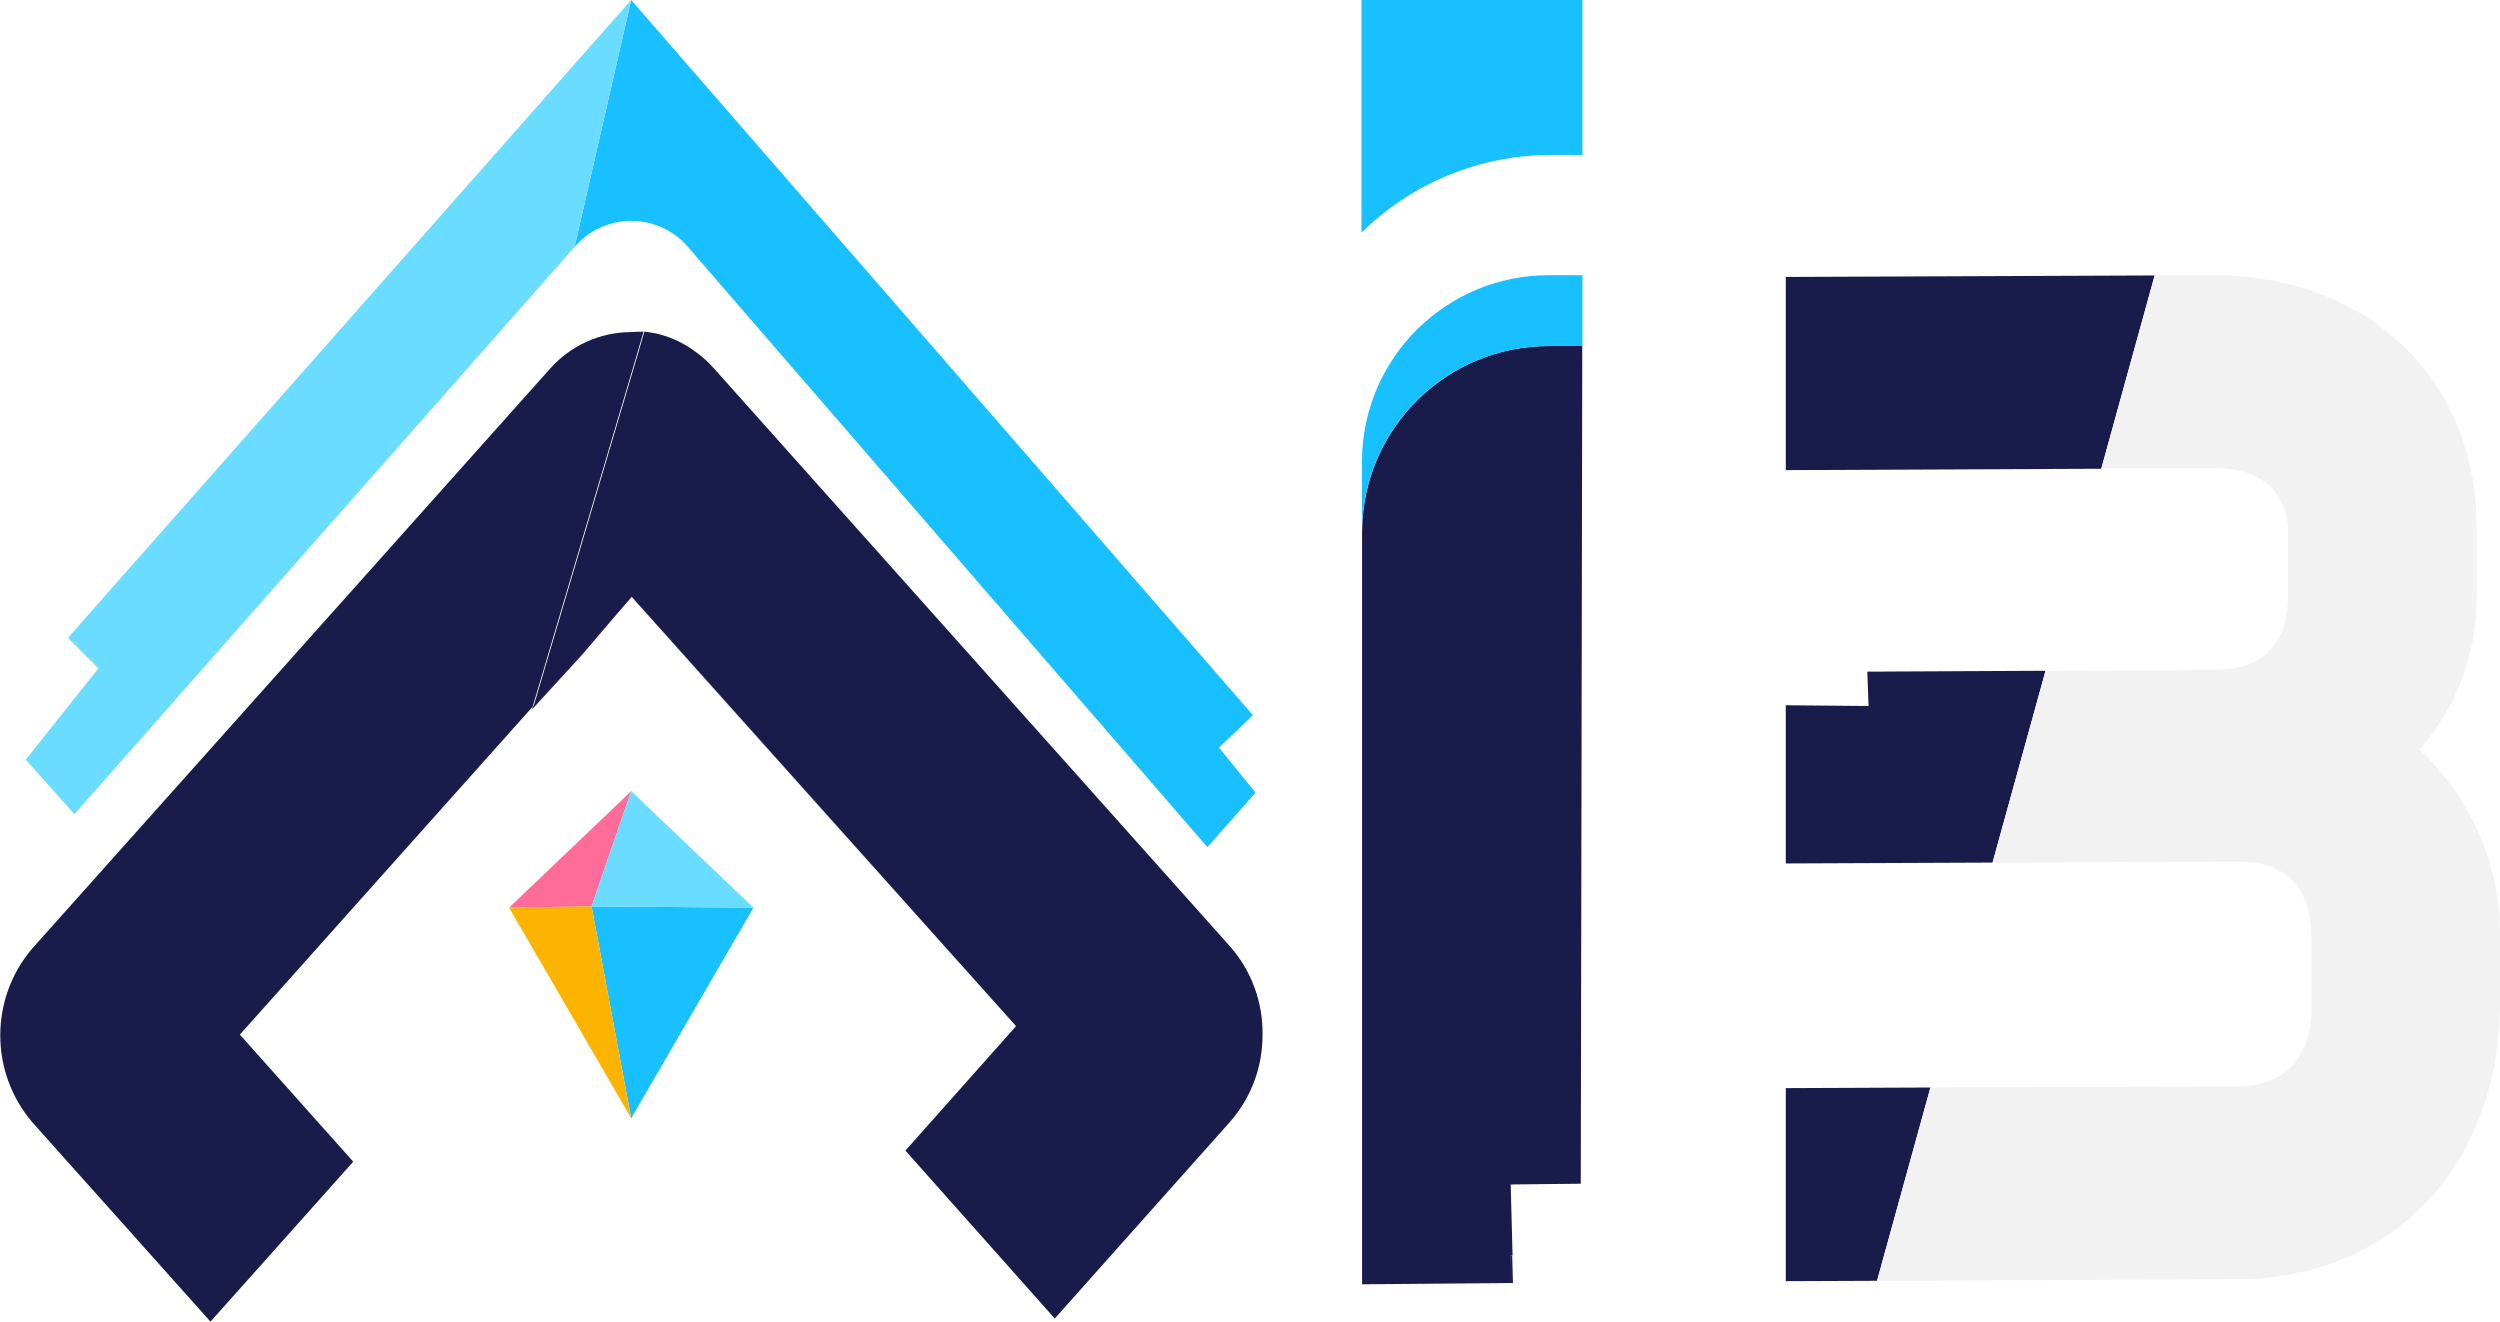
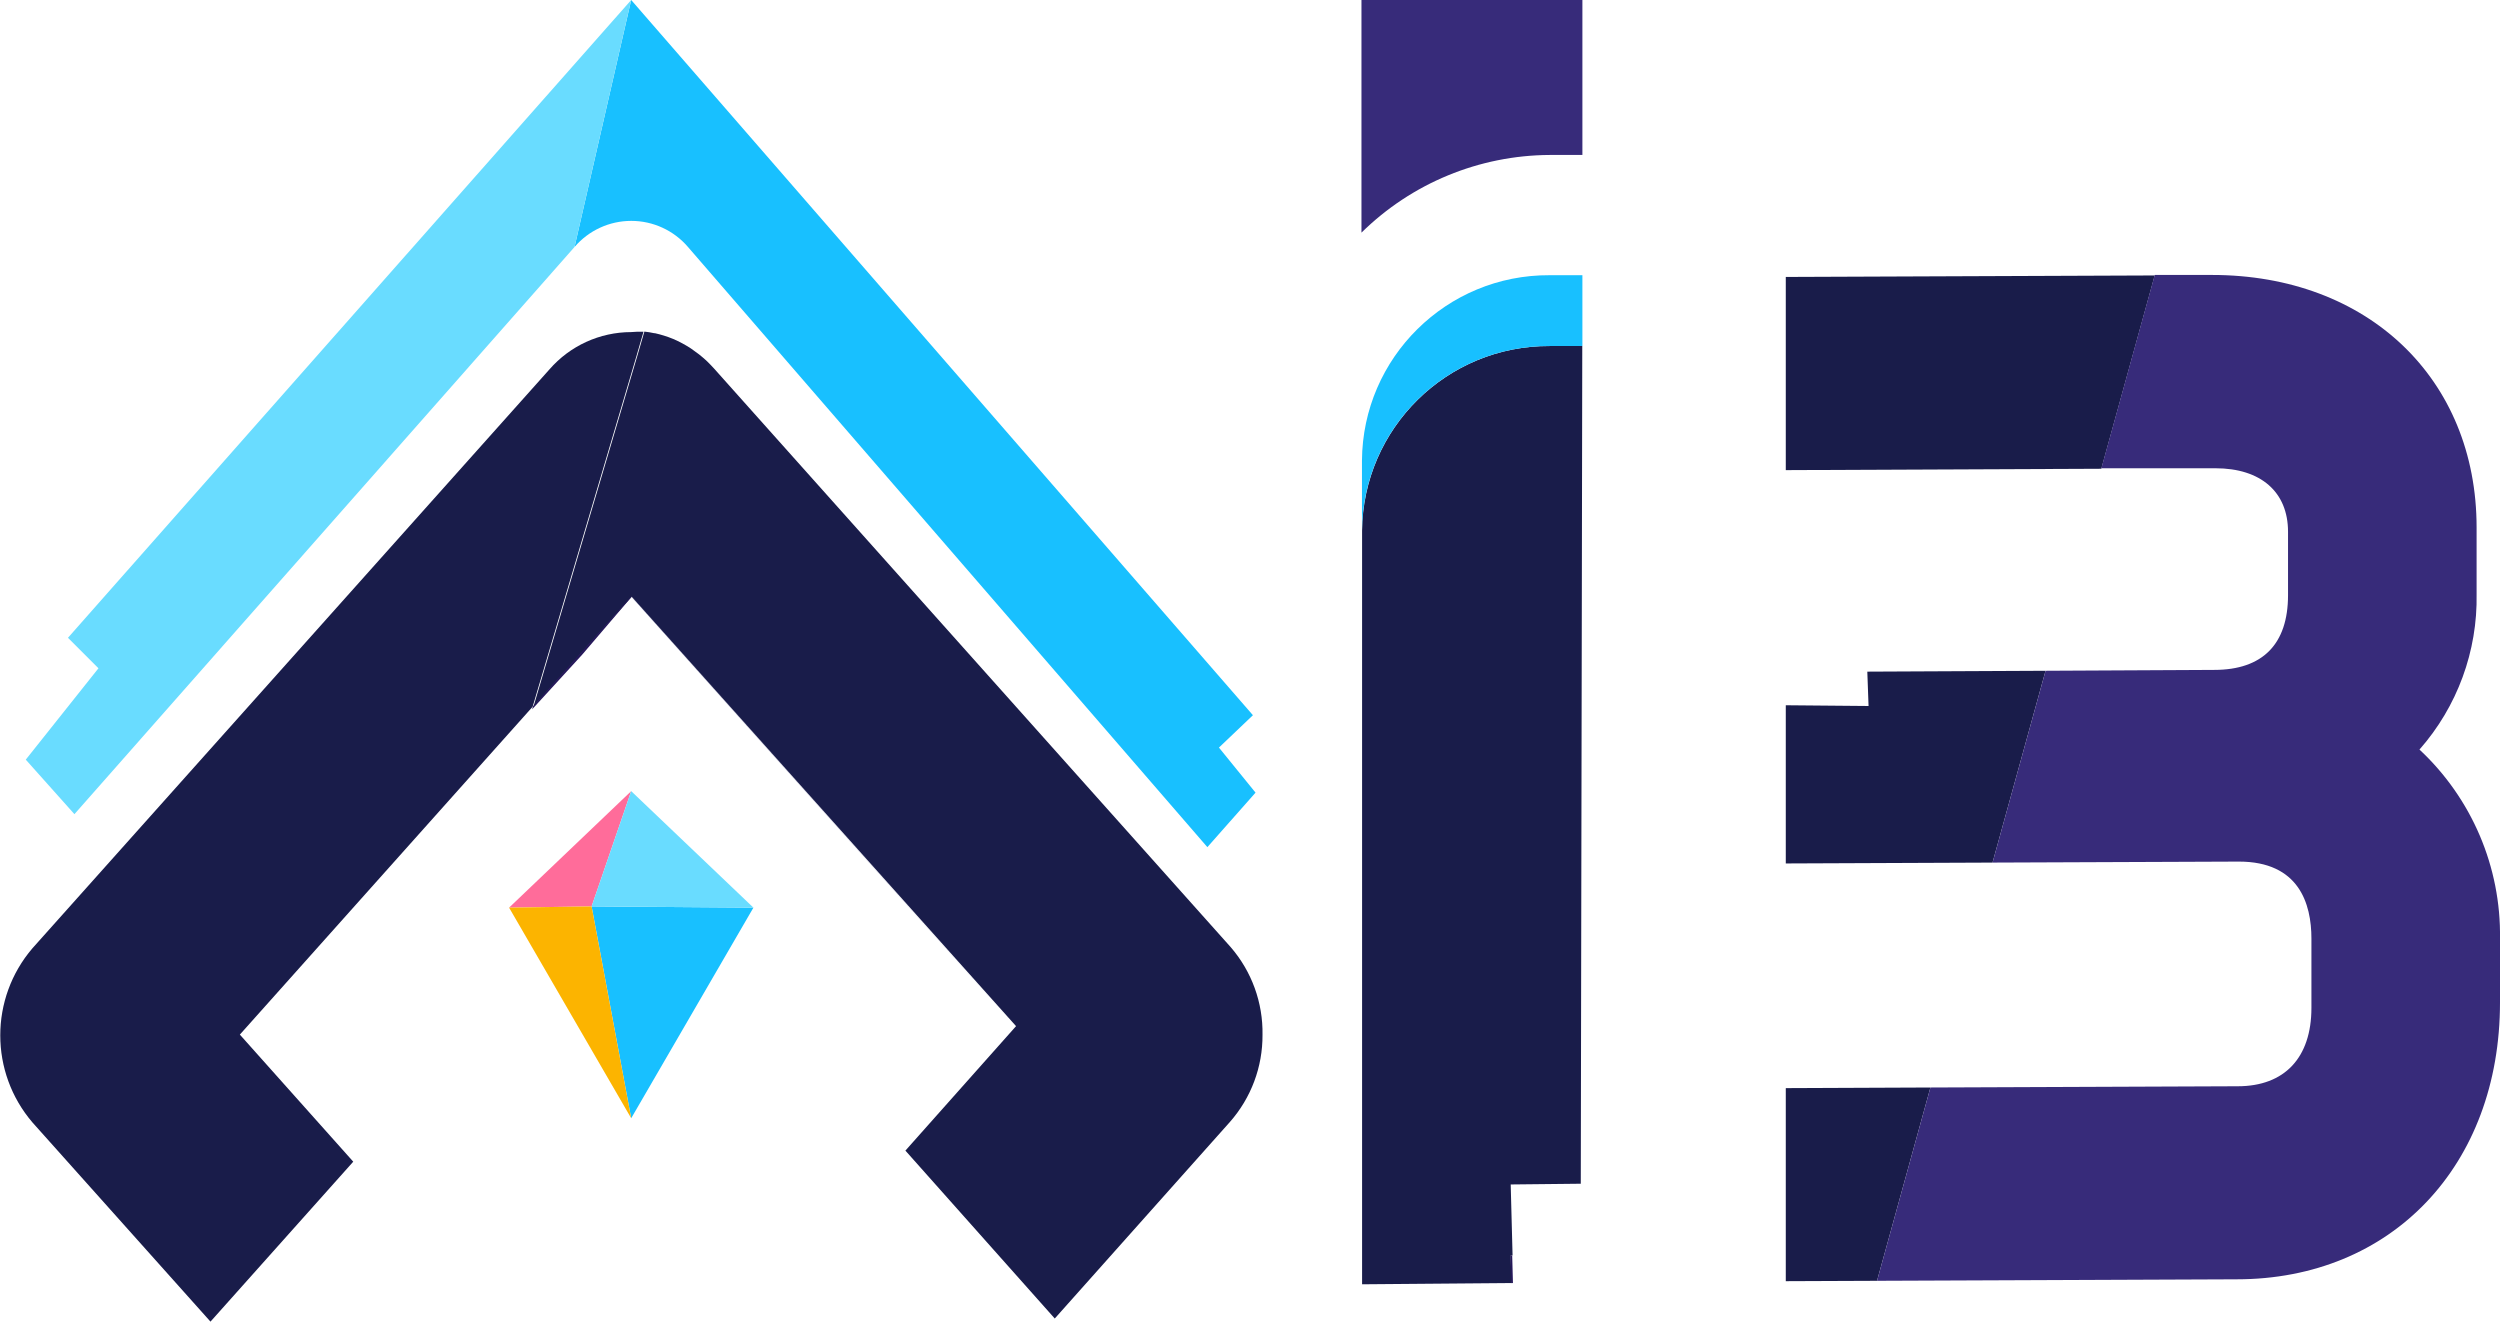
<svg xmlns="http://www.w3.org/2000/svg" viewBox="0 0 200.85 106.18">
  <g id="Layer_2" data-name="Layer 2">
    <g id="Layer_1-2" data-name="Layer 1">
      <path d="M100.87,63.68,97,68.06,55.27,19.84a6,6,0,0,0-9.11,0L50.71,0l49.95,57.46-2.73,2.6Z" fill="#18c0ff" />
      <path d="M55.43,28A9.26,9.26,0,0,0,54,27.25,8.47,8.47,0,0,1,55.43,28Z" fill="#372b7a" />
      <polygon points="81.58 82.47 50.74 47.95 50.75 47.94 81.58 82.47" fill="#372b7a" />
      <path d="M51.7,26.65l-.58,2-7,23.64-1.33,4.49L19.27,83.12l9.11,10.21L16.91,106.18l-14.3-16a10.76,10.76,0,0,1,0-14l41.53-46.5a8.72,8.72,0,0,1,6.57-3A8.22,8.22,0,0,1,51.7,26.65Z" fill="#191C4A" />
-       <path d="M127.13,0V12.45H124.5a21.7,21.7,0,0,0-15.12,6.24V0Z" fill="#18c0ff" />
+       <path d="M127.13,0V12.45H124.5a21.7,21.7,0,0,0-15.12,6.24V0Z" fill="#372b7a" />
      <path d="M127,95.1l-5.63.06.15,5.7h-.15l.06,2.22-12,.1,0-60.52A15,15,0,0,1,124.5,27.8h2.62Z" fill="#191C4A" />
      <polygon points="121.55 103.08 121.4 103.08 121.34 100.86 121.49 100.86 121.55 103.08" fill="#25185a" />
      <path d="M127.13,22.11V27.8H124.5a15,15,0,0,0-15.08,14.86V37A15,15,0,0,1,124.5,22.11Z" fill="#18c0ff" />
      <polygon points="155.09 87.37 150.8 102.9 143.47 102.93 143.47 87.42 155.09 87.37" fill="#191C4A" />
      <polygon points="164.34 53.89 160.08 69.3 143.47 69.37 143.47 56.66 150.12 56.72 150.02 53.96 164.34 53.89" fill="#191C4A" />
      <polygon points="173.11 22.13 168.82 37.66 143.47 37.77 143.47 22.25 173.11 22.13" fill="#191C4A" />
      <polygon points="60.53 72.92 50.71 89.84 47.53 72.82 60.53 72.92" fill="#18c0ff" />
      <polygon points="50.71 63.56 47.53 72.82 40.9 72.92 50.71 63.56" fill="#ff6c9a" />
      <polygon points="50.71 89.84 40.9 72.92 47.53 72.82 50.71 89.84" fill="#fcb400" />
      <polygon points="60.53 72.92 47.53 72.82 50.71 63.56 60.53 72.92" fill="#69dcff" />
      <path d="M101.43,83.14a10.49,10.49,0,0,1-2.62,7L84.74,105.93l-12-13.49,8.89-10L50.75,47.94h0l0,0-7.89,8.83,1.33-4.49,7-23.64.58-2a6.85,6.85,0,0,1,.79.13h.06c.24.05.47.12.71.19s.5.17.75.27a9.26,9.26,0,0,1,1.42.76l.66.48c.18.14.35.29.52.44l.15.14c.18.18.36.36.53.55l41.52,46.5A10.49,10.49,0,0,1,101.43,83.14Z" fill="#191C4A" />
      <polygon points="50.74 47.95 46.76 52.61 42.75 56.99 42.82 56.74 50.71 47.91 50.74 47.95" fill="#25185a" />
      <polygon points="50.71 0 46.16 19.84 5.98 65.41 2.07 61.03 7.91 53.69 5.46 51.24 50.71 0" fill="#69dcff" />
-       <path d="M200.85,75.41v5.12c0,13.11-8.7,22.25-21.16,22.25l-28.89.12,4.29-15.53,24.69-.1c3.77,0,5.92-2.3,5.92-6.3V75.41c0-2.82-1-6.19-5.83-6.19l-19.79.08,4.26-15.41,13.55-.07c3.89,0,5.93-2.07,5.93-6V42.72c0-3.19-2.18-5.1-5.83-5.1l-9.17,0,4.29-15.53,4.6,0c12.52,0,21.26,8.34,21.26,20.29v5.34a18.39,18.39,0,0,1-4.59,12.5A20.35,20.35,0,0,1,200.85,75.41Z" fill="#f2f2f2" />
+       <path d="M200.85,75.41v5.12c0,13.11-8.7,22.25-21.16,22.25l-28.89.12,4.29-15.53,24.69-.1c3.77,0,5.92-2.3,5.92-6.3V75.41c0-2.82-1-6.19-5.83-6.19l-19.79.08,4.26-15.41,13.55-.07c3.89,0,5.93-2.07,5.93-6V42.72c0-3.19-2.18-5.1-5.83-5.1l-9.17,0,4.29-15.53,4.6,0c12.52,0,21.26,8.34,21.26,20.29v5.34a18.39,18.39,0,0,1-4.59,12.5A20.35,20.35,0,0,1,200.85,75.41Z" fill="#372b7a" />
    </g>
  </g>
</svg>
